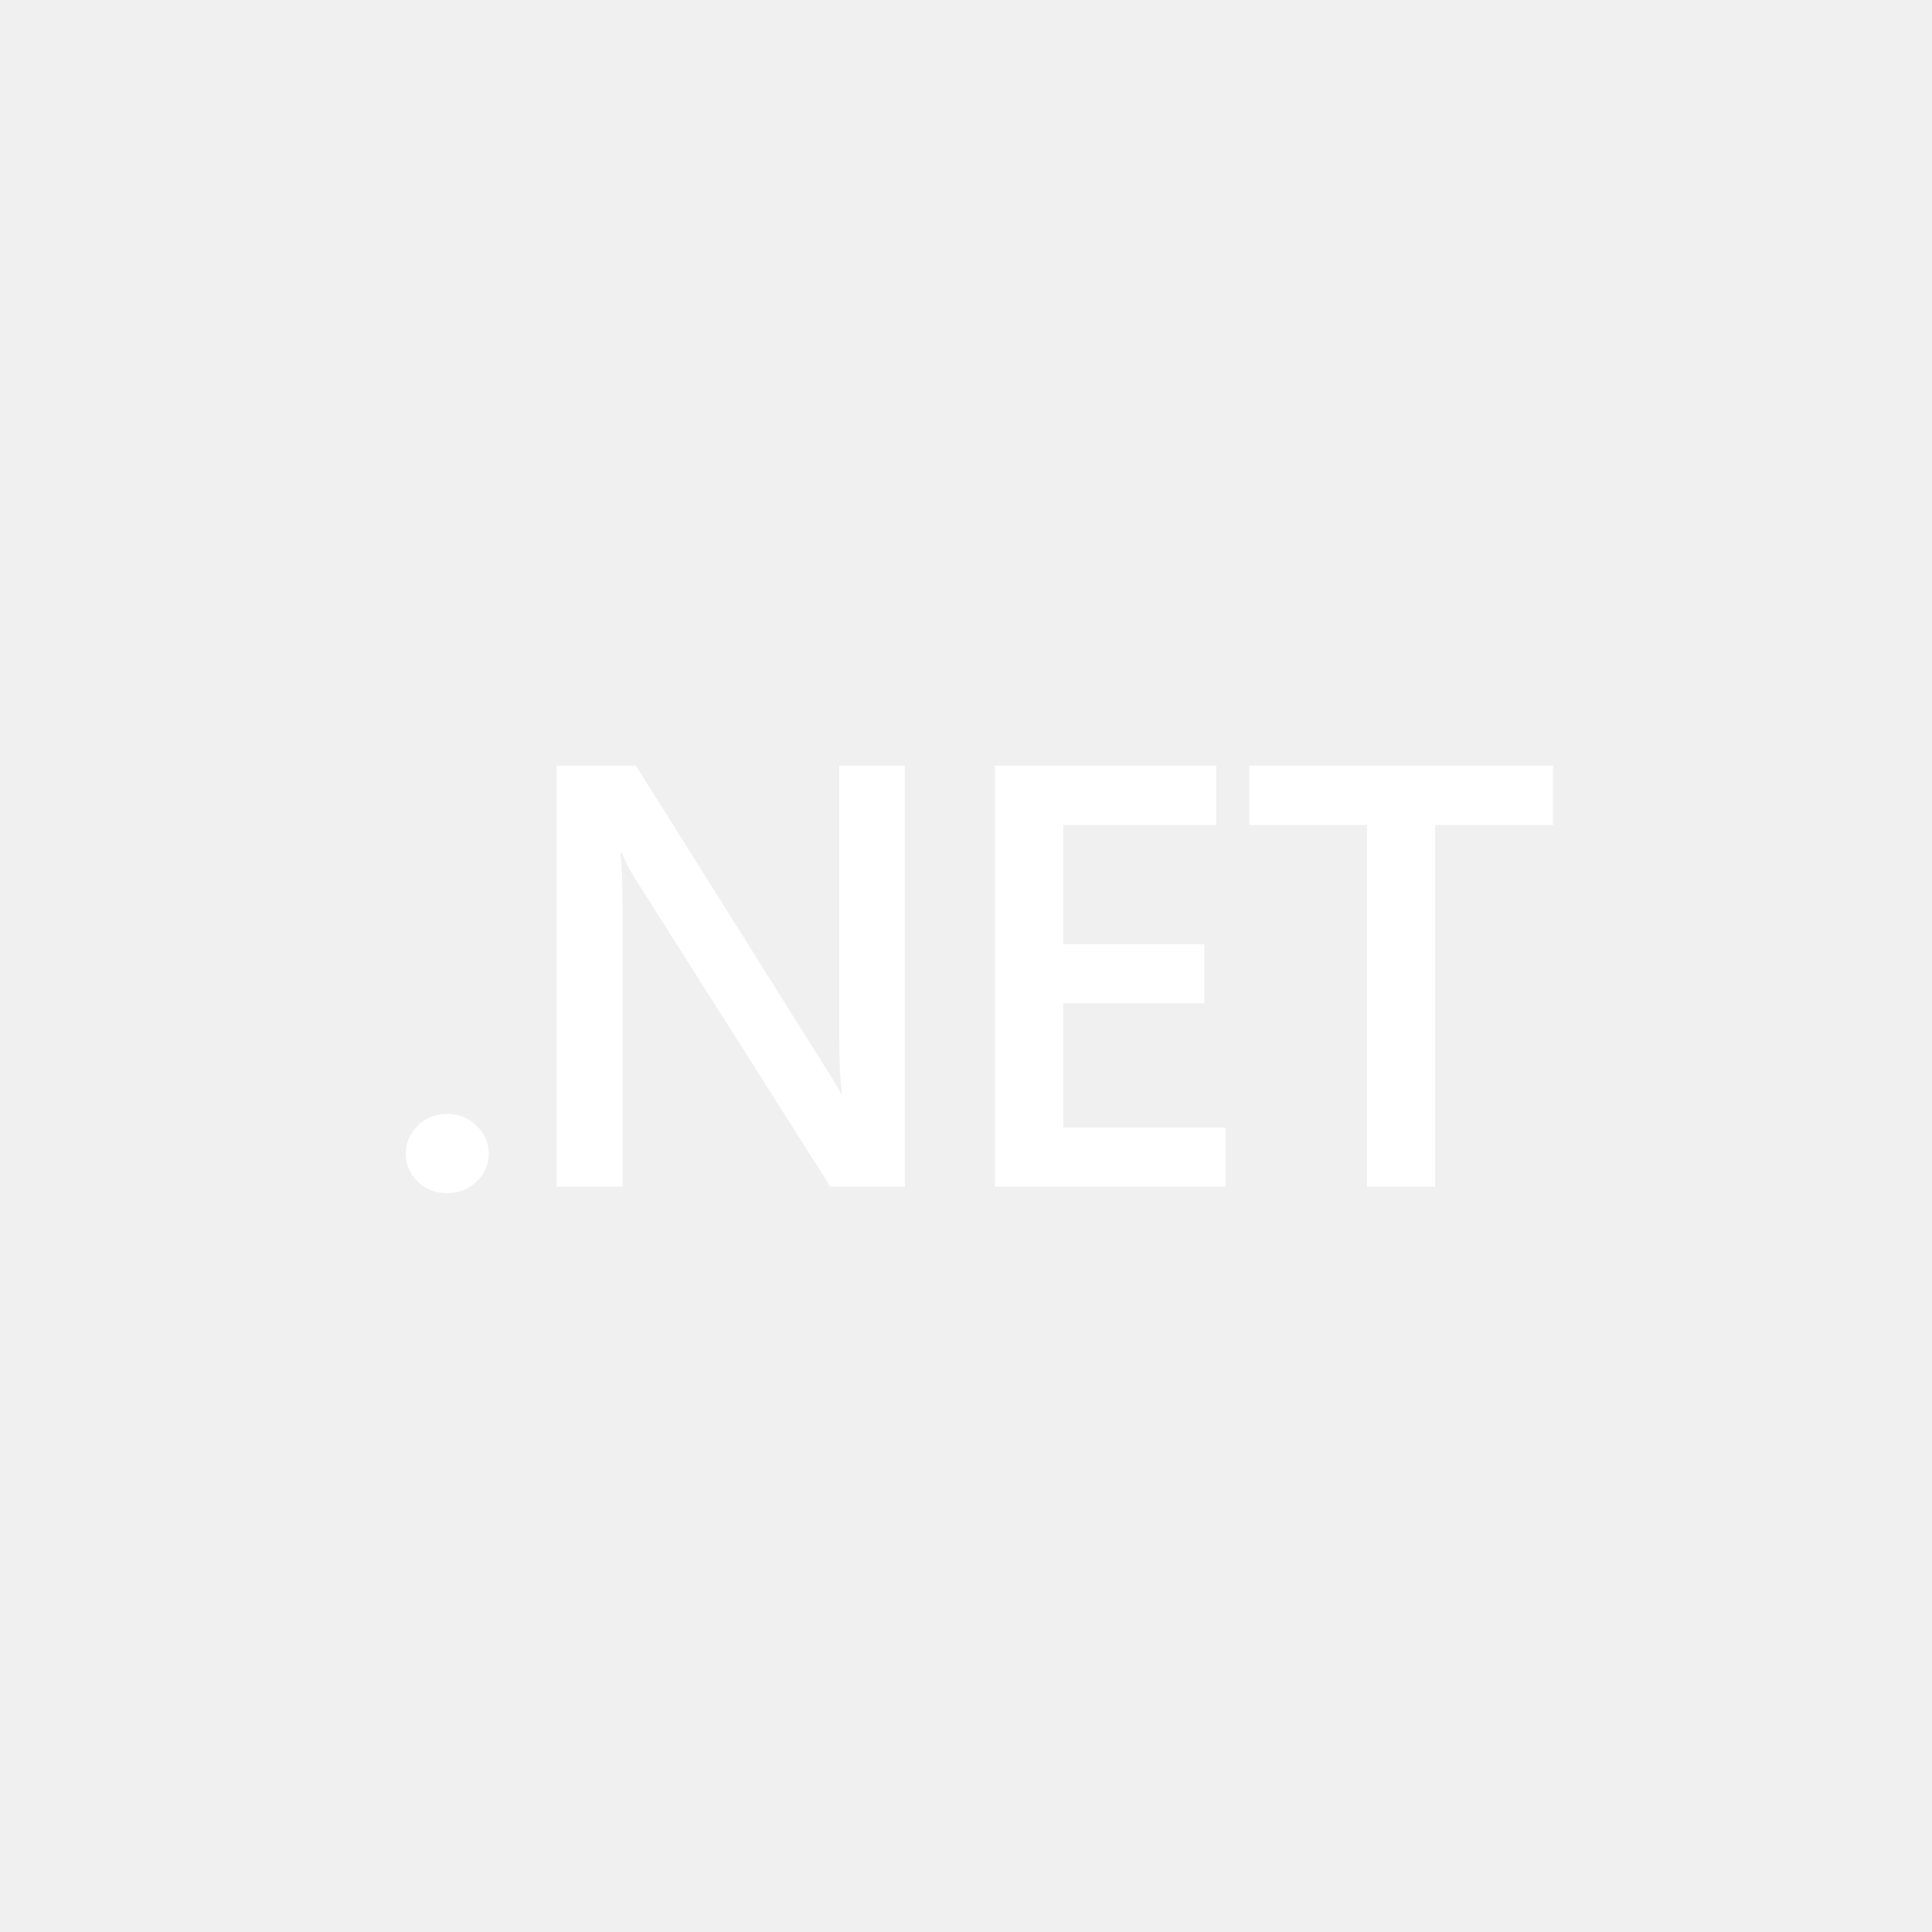
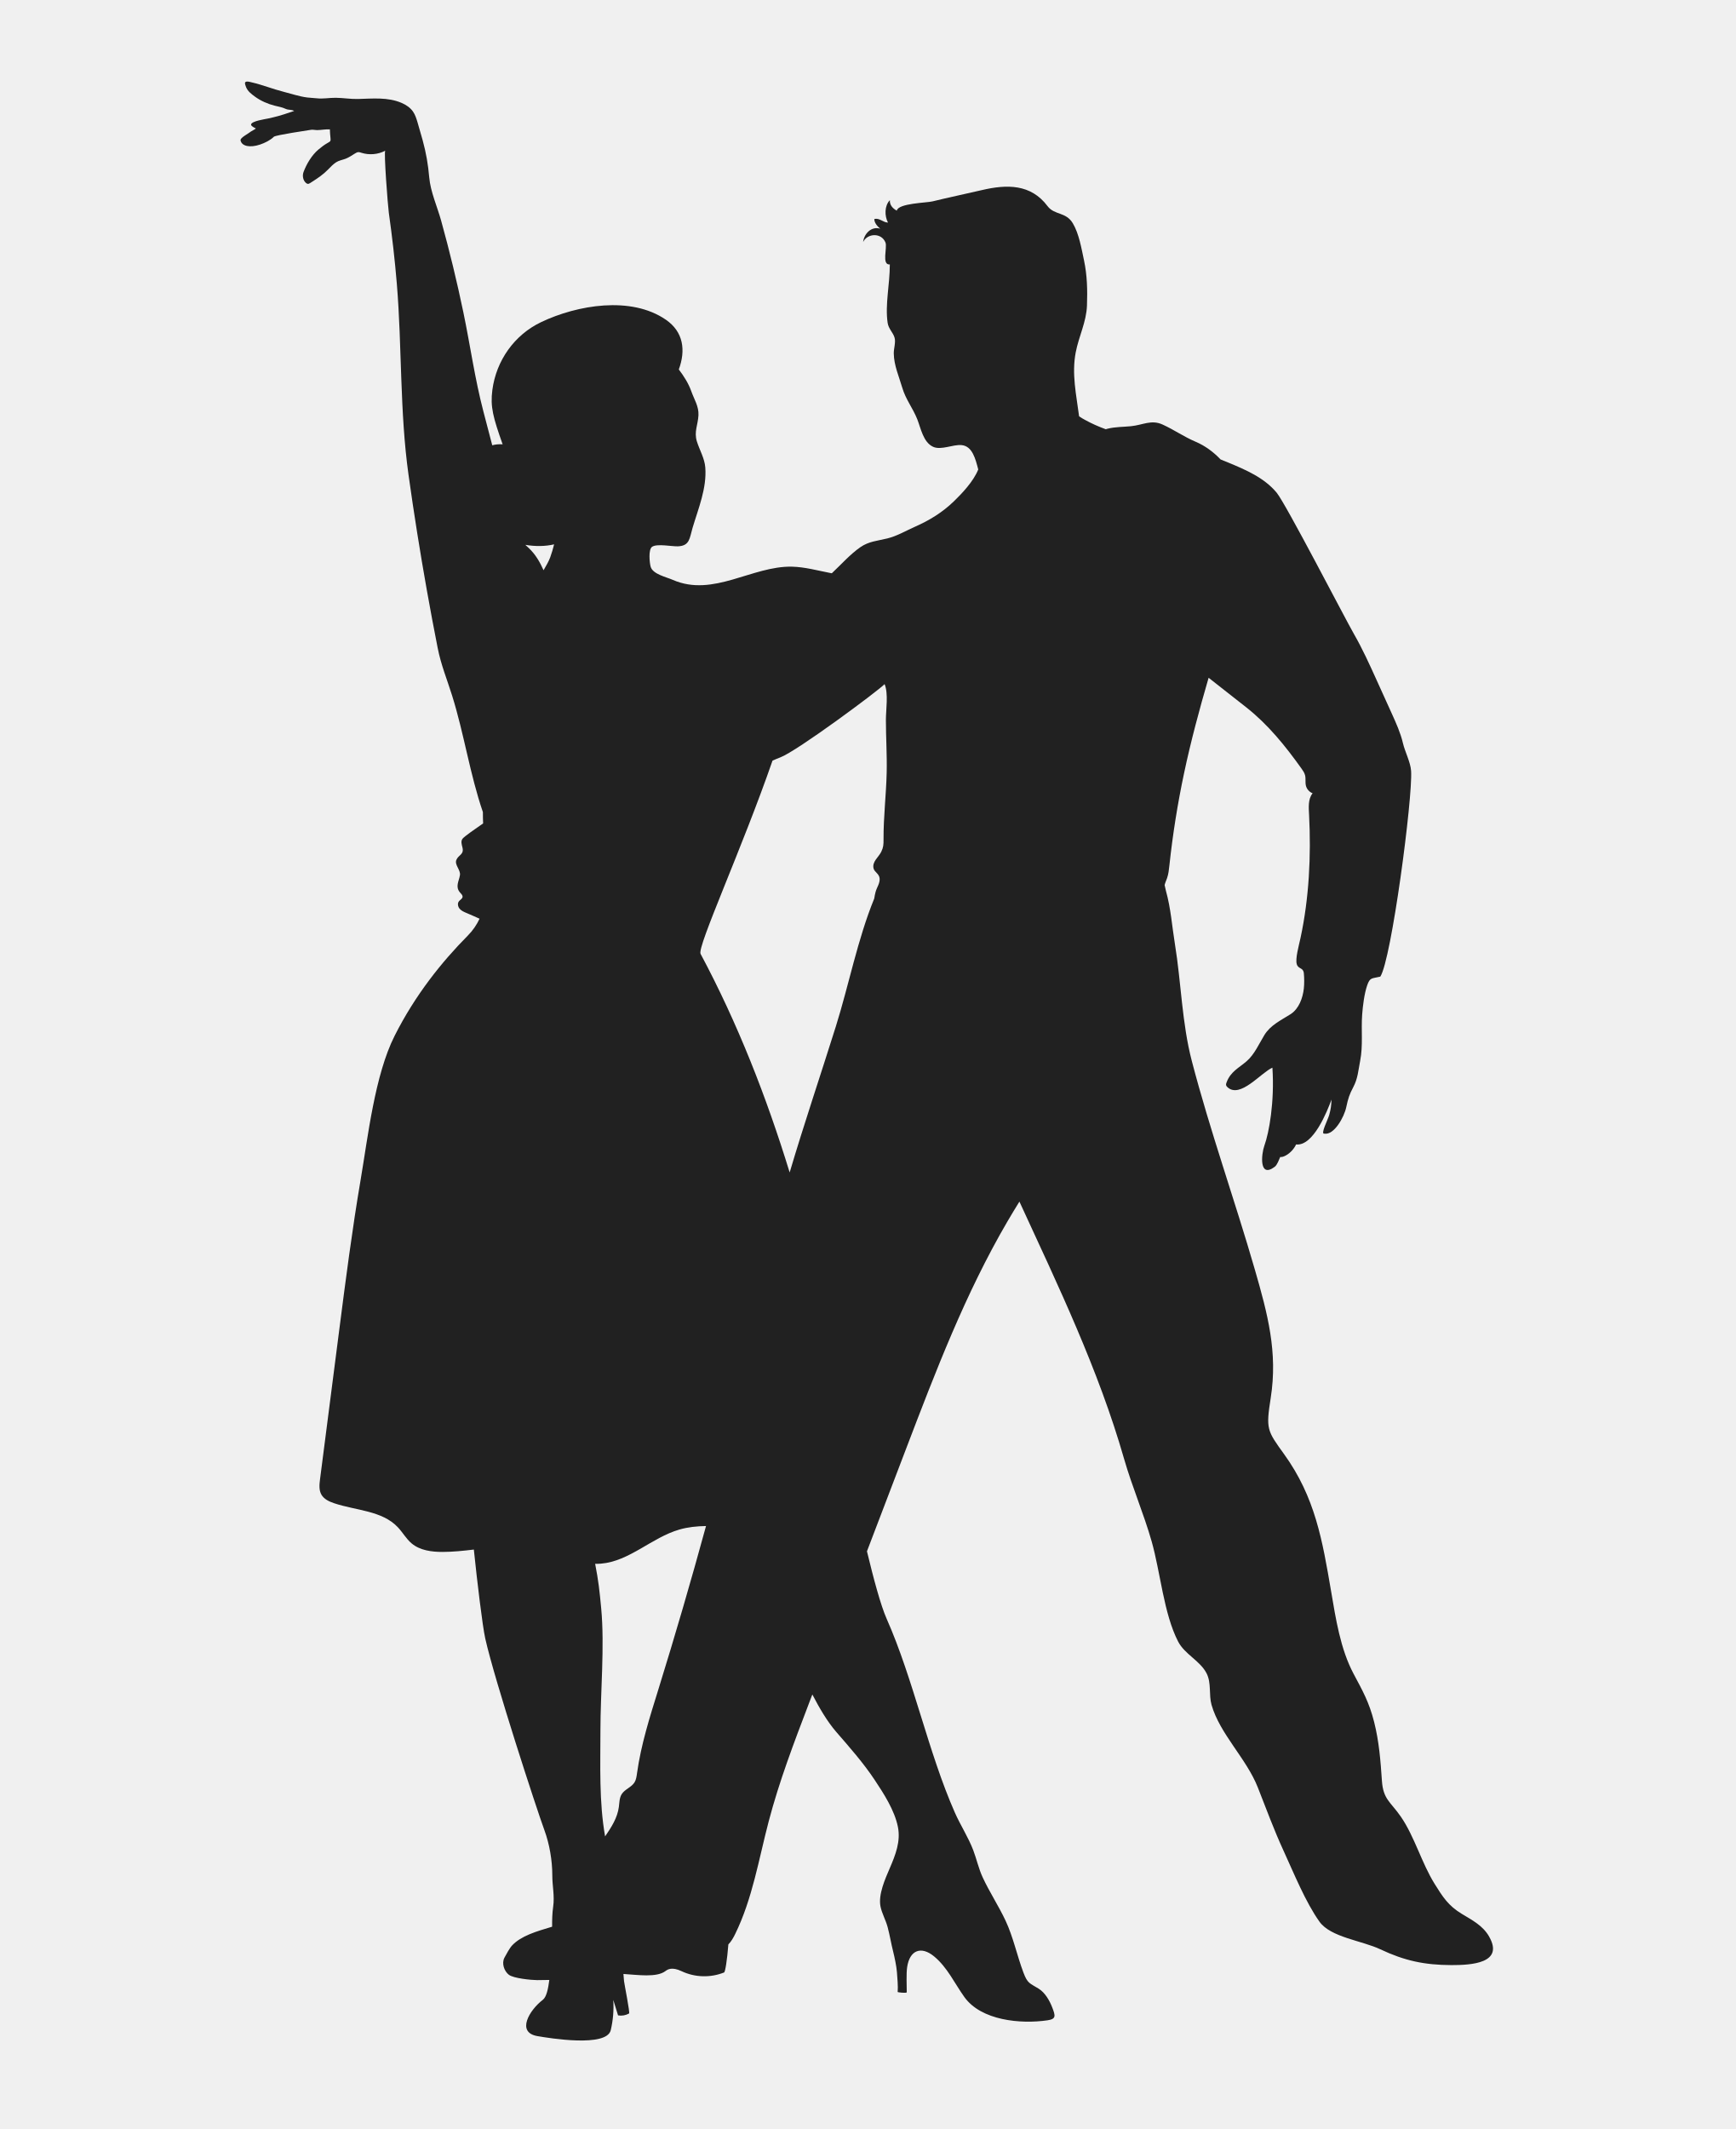
- <svg xmlns="http://www.w3.org/2000/svg" width="456" height="456" viewBox="0 0 456 456" version="1.1" xml:space="preserve" style="fill-rule:evenodd;clip-rule:evenodd;stroke-linejoin:round;stroke-miterlimit:2;">
-   <path d="m 105.5,281.609 c -2.703,0 -5.001,-0.9 -6.893,-2.702 -1.892,-1.848 -2.838,-4.042 -2.838,-6.582 0,-2.587 0.946,-4.804 2.838,-6.652 1.892,-1.848 4.19,-2.772 6.893,-2.772 2.748,0 5.068,0.924 6.96,2.772 1.937,1.848 2.906,4.064 2.906,6.652 0,2.54 -0.968,4.734 -2.906,6.582 -1.892,1.802 -4.212,2.702 -6.96,2.702 z" style="fill:#ffffff;fill-rule:nonzero;stroke-width:0.838" />
-   <path d="M 213.561,280.084 H 195.99 L 149.7,207.054 c -1.171,-1.848 -2.14,-3.765 -2.906,-5.751 h -0.406 c 0.361,2.125 0.541,6.675 0.541,13.65 v 65.132 h -15.543 v -99.36 h 18.719 l 44.737,71.298 c 1.892,2.957 3.109,4.989 3.649,6.098 h 0.27 c -0.45,-2.632 -0.676,-7.09 -0.676,-13.373 v -64.023 h 15.476 z" style="fill:#ffffff;fill-rule:nonzero;stroke-width:0.838" />
-   <path d="m 289.251,280.084 h -54.401 v -99.36 h 52.238 v 13.997 h -36.154 v 28.131 h 33.316 v 13.927 h -33.316 v 29.378 h 38.316 z" style="fill:#ffffff;fill-rule:nonzero;stroke-width:0.838" />
-   <path d="M 366.565,194.721 H 338.722 v 85.363 h -16.084 v -85.363 h -27.775 v -13.997 h 71.701 z" style="fill:#ffffff;fill-rule:nonzero;stroke-width:0.838" />
+ <svg xmlns="http://www.w3.org/2000/svg" width="424mm" height="520mm" viewBox="0 0 424 520" version="1.1" id="svg1" xml:space="preserve">
+   <g id="layer1">
+     <path d="m 135.37,132.956 c -0.26,1.056 -0.563,2.113 -0.956,3.182 -0.405,1.098 -1.045,2.112 -1.621,3.14 -0.888,-1.995 -1.971,-3.872 -3.598,-5.407 -0.282,-0.267 -0.572,-0.525 -0.85,-0.794 2.421,0.408 4.822,0.39 7.025,-0.12 z m 68.825,117.764 c -3.723,11.862 -7.757,23.774 -11.277,35.647 -5.657,-18.405 -12.679,-36.396 -21.765,-53.393 -0.896,-1.681 10.136,-25.712 17.573,-47.186 0.618,-0.283 1.247,-0.556 1.896,-0.796 4.036,-1.496 23.928,-16.26 25.488,-17.901 0.97,2.33 0.319,6.197 0.319,8.73 0,4.287 0.289,8.574 0.192,12.851 -0.124,5.45 -0.795,10.825 -0.769,16.319 0.006,1.293 -0.022,1.958 -0.57,3.078 -0.642,1.308 -2.285,2.412 -1.862,4.059 0.227,0.887 1.359,1.274 1.472,2.393 0.12,1.2 -0.672,2.189 -0.977,3.305 -0.132,0.484 -0.252,1.052 -0.338,1.644 -4.057,9.925 -6.216,21.162 -9.381,31.249 z M 146.686,422.629 c 0,-9.194 1.053,-20.599 0.193,-29.749 -0.412,-4.387 -0.666,-6.748 -1.482,-10.924 0.464,0.008 0.931,0 1.398,-0.038 6.994,-0.573 12.434,-6.382 19.175,-8.33 2.125,-0.615 4.307,-0.822 6.514,-0.863 -3.653,13.364 -7.531,26.667 -11.638,39.898 -2.094,6.741 -4.253,13.505 -5.221,20.498 -0.106,0.765 -0.206,1.56 -0.613,2.217 -0.752,1.208 -2.359,1.667 -3.123,2.869 -0.577,0.908 -0.559,2.053 -0.697,3.119 -0.351,2.69 -1.835,4.971 -3.361,7.209 -1.503,-8.459 -1.144,-17.403 -1.144,-25.905 z m 217.124,50.384 c -1.553,-2.722 -4.166,-4.028 -6.694,-5.562 -3.301,-2.002 -4.637,-4.124 -6.64,-7.339 -3.154,-5.065 -4.923,-11.578 -8.225,-16.371 -2.499,-3.631 -4.331,-4.207 -4.641,-8.766 -0.333,-4.913 -0.691,-9.591 -1.908,-14.402 -1.229,-4.857 -2.821,-7.627 -5.028,-11.776 -3.215,-6.047 -4.345,-13.478 -5.479,-20.128 -2.12,-12.425 -3.89,-22.962 -11.474,-33.481 -4.17,-5.785 -4.485,-6.083 -3.274,-13.784 1.748,-11.137 -0.764,-20.518 -3.864,-31.249 -4.94,-17.104 -10.914,-33.774 -15.416,-51.005 -2.424,-9.277 -2.587,-19.106 -4.129,-28.563 -0.714,-4.391 -0.992,-8.686 -2.194,-12.998 -0.114,-0.411 -0.22,-0.888 -0.323,-1.409 0.13,-0.581 0.398,-1.129 0.595,-1.694 0.351,-1.001 0.457,-2.066 0.572,-3.121 0.808,-7.543 2.001,-15.044 3.573,-22.465 1.666,-7.868 3.757,-15.635 6.008,-23.357 3.047,2.393 6.094,4.786 9.141,7.178 5.35,4.201 9.586,9.449 13.536,14.979 0.365,0.51 0.733,1.04 0.886,1.648 0.213,0.829 0.006,1.721 0.208,2.552 0.202,0.833 0.834,1.549 1.636,1.852 -1.152,1.439 -0.957,3.487 -0.861,5.328 0.514,9.899 -0.006,20.358 -2.101,30.041 -0.413,1.914 -1.296,5.009 -0.912,6.358 0.368,1.29 1.587,0.746 1.734,2.242 0.111,1.129 0.121,2.559 0,3.693 -0.249,2.325 -1.202,4.993 -3.25,6.298 -2.344,1.495 -4.89,2.645 -6.39,5.089 -1.301,2.123 -2.416,4.734 -4.335,6.395 -1.957,1.694 -3.915,2.519 -4.915,5.194 -0.085,0.225 -0.161,0.471 -0.093,0.701 0.051,0.169 0.172,0.306 0.3,0.429 3.104,2.922 8.221,-3.553 11.003,-4.745 0.55,8.419 -0.824,15.898 -1.959,19.025 -0.766,2.11 -1.344,8.082 2.514,5.192 0.656,-0.493 1.027,-1.744 1.358,-2.407 0.026,-0.051 0.273,0.212 1.341,-0.354 1.239,-0.657 2.149,-1.845 2.528,-2.705 4.187,0.491 7.602,-8.073 8.65,-10.958 -0.031,1.396 -0.18,2.37 -0.545,3.71 -0.331,1.222 -2.249,4.841 -1.178,4.611 2.361,0.396 4.818,-4.031 5.332,-6.466 0.46,-2.176 0.786,-3.149 1.715,-4.896 1.12,-2.106 1.23,-4.116 1.681,-6.429 0.736,-3.772 0.211,-7.472 0.488,-11.28 0.158,-2.15 0.518,-5.067 1.214,-7.113 0.695,-2.045 1.151,-1.663 3.213,-2.164 2.712,-4.025 7.968,-43.777 7.528,-50.263 -0.143,-2.11 -1.506,-4.685 -1.986,-6.746 -0.584,-2.503 -1.652,-4.865 -2.712,-7.206 -1.251,-2.76 -2.502,-5.521 -3.754,-8.281 -1.72,-3.799 -3.445,-7.604 -5.523,-11.218 -2.177,-3.787 -16.613,-31.755 -18.854,-34.473 -3.032,-3.679 -7.621,-5.632 -12.026,-7.454 -0.559,-0.23 -1.122,-0.461 -1.688,-0.683 -1.71,-1.801 -3.786,-3.345 -6.081,-4.319 -2.943,-1.25 -5.196,-2.884 -8.068,-4.196 -2.795,-1.274 -4.779,0.097 -7.739,0.396 -1.973,0.199 -3.779,0.136 -5.737,0.616 -0.143,0.035 -0.28,0.088 -0.422,0.128 -1.745,-0.633 -3.451,-1.386 -5.024,-2.257 -0.564,-0.313 -1.052,-0.575 -1.495,-0.904 -0.67,-5.244 -1.849,-10.33 -0.817,-15.656 0.754,-3.9 2.601,-7.392 2.743,-11.422 0.132,-3.756 0.053,-7.365 -0.727,-11.02 -0.613,-2.869 -1.21,-6.491 -2.732,-9.047 -1.682,-2.827 -4.487,-1.943 -6.175,-4.19 -4.075,-5.427 -9.917,-5.358 -16.071,-3.91 -4.001,0.94 -8.044,1.768 -12.024,2.75 -1.465,0.363 -8.366,0.445 -8.739,2.263 -0.981,-0.53 -1.773,-1.38 -1.687,-2.565 -1.333,1.384 -1.323,3.85 -0.459,5.483 -1.215,-0.028 -2.077,-1.198 -3.335,-0.875 -0.025,0.895 0.713,1.755 1.434,2.369 -2.164,-0.677 -3.958,1.257 -4.166,3.237 1.042,-2.141 4.452,-2.33 5.448,0.124 0.508,1.25 -1.004,5.545 1.068,5.372 0,4.934 -1.191,9.777 -0.535,14.255 0.219,1.5 1.351,2.365 1.703,3.657 0.309,1.133 -0.225,2.654 -0.205,3.82 0.05,2.926 1.262,5.599 2.075,8.37 0.845,2.876 2.574,4.955 3.671,7.716 0.85,2.14 1.441,5.603 3.858,6.714 1.959,0.9 4.846,-0.605 6.959,-0.412 2.665,0.243 3.411,3.442 4.076,5.951 -1.185,2.957 -4.035,5.923 -5.949,7.774 -2.827,2.733 -5.949,4.64 -9.505,6.214 -2.219,0.98 -4.349,2.258 -6.733,2.851 -2.451,0.61 -4.533,0.697 -6.632,2.157 -2.476,1.723 -4.631,4.179 -6.836,6.24 -0.041,0.039 -0.079,0.077 -0.119,0.115 -0.125,-0.023 -0.249,-0.041 -0.375,-0.065 -3.108,-0.596 -6.19,-1.472 -9.355,-1.543 -9.739,-0.224 -19.211,7.528 -29.086,3.236 -1.666,-0.724 -4.909,-1.401 -5.437,-3.206 -0.278,-0.953 -0.604,-4.229 0.344,-4.884 1.205,-0.831 4.851,-0.055 6.325,-0.117 2.916,-0.121 2.822,-2.018 3.563,-4.505 1.412,-4.741 3.503,-9.687 3.111,-14.761 -0.171,-2.229 -1.393,-4.233 -2.055,-6.353 -0.738,-2.361 0.27,-4.076 0.385,-6.394 0.108,-2.176 -1.038,-3.856 -1.736,-5.823 -0.704,-1.985 -1.81,-3.699 -3.064,-5.363 1.715,-4.667 1.156,-9.182 -3.171,-12.155 -8.51,-5.851 -21.619,-3.598 -30.413,0.567 -6.628,3.14 -11.02,9.46 -11.964,16.577 -0.549,4.136 0.193,6.744 2.505,13.294 -0.967,-0.059 -1.8,0.031 -2.534,0.237 -0.716,-2.74 -1.435,-5.478 -2.152,-8.217 -2.108,-8.044 -3.213,-16.126 -4.899,-24.227 -1.568,-7.532 -3.382,-15.014 -5.438,-22.428 -0.94,-3.39 -2.603,-7.057 -2.907,-10.561 -0.273,-3.15 -0.756,-5.96 -1.605,-9.066 -0.402,-1.473 -0.823,-2.94 -1.262,-4.402 -0.274,-0.913 -0.564,-1.841 -1.111,-2.623 -0.676,-0.965 -1.702,-1.637 -2.785,-2.104 -3.356,-1.446 -7.104,-1.04 -10.657,-0.953 -1.826,0.044 -3.606,-0.274 -5.412,-0.293 -1.549,-0.015 -3.07,0.3 -4.64,0.126 -0.783,-0.087 -1.559,-0.104 -2.344,-0.201 -1.882,-0.233 -3.98,-0.939 -5.811,-1.404 -2.733,-0.696 -5.033,-1.664 -7.766,-2.296 -0.363,-0.084 -1.273,-0.366 -1.552,-0.019 -0.188,0.235 0.084,0.896 0.184,1.155 0.403,1.036 1.276,1.693 2.161,2.342 1.423,1.044 3.142,1.798 4.856,2.229 0.947,0.238 1.786,0.36 2.677,0.777 0.698,0.326 1.366,0.115 2.072,0.5 -3.724,1.284 -4.431,1.412 -6.423,1.862 -0.512,0.117 -4.08,0.615 -4.109,1.477 -0.013,0.354 0.706,0.707 1.151,0.934 0.114,0.058 -1.03,0.637 -1.151,0.736 -0.709,0.578 -2.698,1.541 -2.569,2.183 0.287,1.436 2.293,1.854 4.751,1.027 1.169,-0.392 2.516,-1.044 3.393,-1.914 0.416,-0.411 8.583,-1.608 9.12,-1.7 0.383,-0.064 0.981,0.084 1.4,0.081 1.059,-0.004 2.106,-0.242 3.158,-0.184 0.038,0.715 0.056,1.414 0.152,2.133 0.103,0.766 -0.068,0.824 -0.719,1.195 -0.798,0.455 -1.495,0.987 -2.204,1.579 -1.621,1.357 -2.926,3.529 -3.662,5.512 -0.314,0.847 -0.163,1.965 0.533,2.612 0.564,0.527 0.855,0.226 1.422,-0.137 1.504,-0.961 2.822,-1.826 4.074,-3.122 0.583,-0.603 1.206,-1.258 1.911,-1.718 0.698,-0.455 1.548,-0.584 2.314,-0.87 0.821,-0.305 1.56,-0.83 2.315,-1.291 0.243,-0.149 0.497,-0.302 0.782,-0.326 0.272,-0.023 0.539,0.075 0.801,0.159 1.903,0.603 4.044,0.416 5.813,-0.508 -0.397,0.207 0.635,13.5 0.865,15.128 0.814,5.767 1.48,11.548 1.96,17.353 1.288,15.598 0.695,31.194 2.857,46.679 1.319,9.444 2.816,18.861 4.488,28.249 0.835,4.693 1.715,9.379 2.639,14.056 0.819,4.149 2.26,7.587 3.514,11.588 2.936,9.369 4.357,19.254 7.532,28.494 0,0.024 0,0.044 -0.003,0.069 -0.008,0.885 0.015,1.783 0.056,2.687 -1.83,1.274 -4.646,3.197 -5.057,3.775 -0.424,0.594 -0.169,1.405 0.007,2.115 0.432,1.752 -0.949,1.739 -1.486,3.018 -0.509,1.214 1.082,2.441 0.871,3.741 -0.235,1.45 -1.187,2.783 -0.003,4.199 0.28,0.336 0.688,0.659 0.645,1.094 -0.048,0.484 -0.615,0.712 -0.907,1.1 -0.298,0.391 -0.278,0.932 -0.07,1.388 0.073,0.157 0.166,0.303 0.278,0.431 0.435,0.497 1.067,0.767 1.678,1.021 1.044,0.433 2.104,0.919 3.173,1.395 -0.69,1.476 -1.621,2.863 -2.873,4.126 -6.33,6.388 -12.839,14.462 -17.89,24.497 -4.827,9.591 -6.498,24.605 -8.3,35.192 -2.067,12.144 -3.64,24.369 -5.212,36.589 -1.564,12.157 -3.129,24.312 -4.693,36.468 -0.166,1.283 -0.311,2.673 0.333,3.796 0.635,1.108 1.891,1.689 3.102,2.096 5.332,1.794 11.705,1.779 15.569,5.868 1.186,1.256 2.036,2.823 3.357,3.936 2.053,1.731 4.918,2.099 7.604,2.092 2.533,-0.007 5.072,-0.28 7.606,-0.579 0.826,7.941 2.115,18.713 2.791,21.733 2.294,10.234 12.53,41.598 14.451,46.815 1.242,3.379 1.926,7.387 1.926,10.981 0,2.751 0.597,5.011 0.211,7.713 -0.229,1.609 -0.267,3.24 -0.255,4.874 -3.935,1.178 -7.537,2.22 -9.762,4.561 -0.616,0.649 -1.44,2.173 -1.879,2.994 -0.743,1.389 -0.075,3.304 1.076,4.187 1.152,0.882 5.517,1.299 6.909,1.305 1.024,0.006 2.005,-0.012 2.971,-0.042 -0.284,2.223 -0.706,4.177 -1.583,4.848 -3.275,2.505 -6.547,7.953 -1.349,8.862 3.06,0.536 16.938,2.791 17.939,-1.442 0.571,-2.416 0.781,-4.918 0.619,-7.396 0.39,1.261 0.778,2.522 1.167,3.784 0.917,0.161 1.89,-0.009 2.697,-0.472 0.246,-0.14 -1.151,-7.151 -1.238,-7.904 -0.069,-0.616 -0.118,-1.188 -0.146,-1.74 3.477,0.206 8.107,0.939 10.284,-0.72 0.548,-0.418 1.6,-1.055 3.905,0.034 3.261,1.541 7.025,1.658 10.401,0.321 0.285,-0.112 0.743,-3.027 1.046,-6.859 0.698,-0.695 1.217,-1.621 1.656,-2.517 4.23,-8.624 5.762,-18.272 8.205,-27.562 2.571,-9.777 6.183,-19.245 9.787,-28.69 0.289,-0.759 0.579,-1.516 0.868,-2.274 1.668,3.214 3.606,6.566 5.822,9.124 3.251,3.75 6.616,7.555 9.374,11.7 2.265,3.404 4.888,7.455 5.707,11.516 0.713,3.546 -0.591,6.846 -1.975,10.063 -1.132,2.629 -2.866,6.475 -2.274,9.399 0.337,1.66 1.309,3.358 1.748,5.048 0.572,2.192 0.808,3.808 1.354,5.995 0.356,1.432 0.796,3.508 0.911,4.986 0.1,1.295 0.307,3.565 0.178,4.831 -0.011,0.112 2.221,0.343 2.221,0.074 0,-1.682 -0.15,-4.502 0.098,-6.162 0.621,-4.132 3.414,-5.211 6.58,-2.6 3.237,2.668 4.987,6.557 7.397,9.925 4.11,5.744 13.743,6.651 20.318,5.684 2.167,-0.319 1.918,-1.129 1.151,-3.135 -0.638,-1.669 -1.748,-3.616 -3.317,-4.589 -2.207,-1.369 -2.701,-1.225 -3.718,-3.922 -1.567,-4.152 -2.487,-8.673 -4.369,-12.686 -1.711,-3.645 -3.921,-6.971 -5.6,-10.601 -0.989,-2.135 -1.462,-4.415 -2.295,-6.609 -1.204,-3.168 -3.11,-6.066 -4.484,-9.169 -6.523,-14.764 -10.128,-32.586 -16.67,-47.352 -1.465,-3.307 -3.21,-9.846 -4.814,-16.486 3.167,-8.299 6.335,-16.599 9.503,-24.899 7.25,-18.997 14.547,-38.093 24.807,-55.65 0.956,-1.636 1.941,-3.254 2.936,-4.869 9.492,20.607 19.321,41.047 25.56,62.8 1.958,6.827 4.811,13.393 6.753,20.221 2.133,7.5 2.942,17.6 6.445,24.411 1.618,3.149 5.356,4.677 6.96,7.776 1.23,2.376 0.515,5.252 1.217,7.708 2.033,7.115 8.525,13.123 11.29,20.132 2.062,5.226 3.965,10.421 6.299,15.495 2.501,5.442 5.373,12.562 8.782,17.336 2.737,3.833 10.371,4.617 14.878,6.751 5.871,2.78 10.782,3.836 17.346,3.853 4.878,0.012 12.933,-0.451 9.228,-6.947 z" style="clip-rule:evenodd;fill:#212121;fill-rule:nonzero;stroke-width:0.265;stroke-linejoin:round;stroke-miterlimit:2" id="path1" />
+   </g>
</svg>
